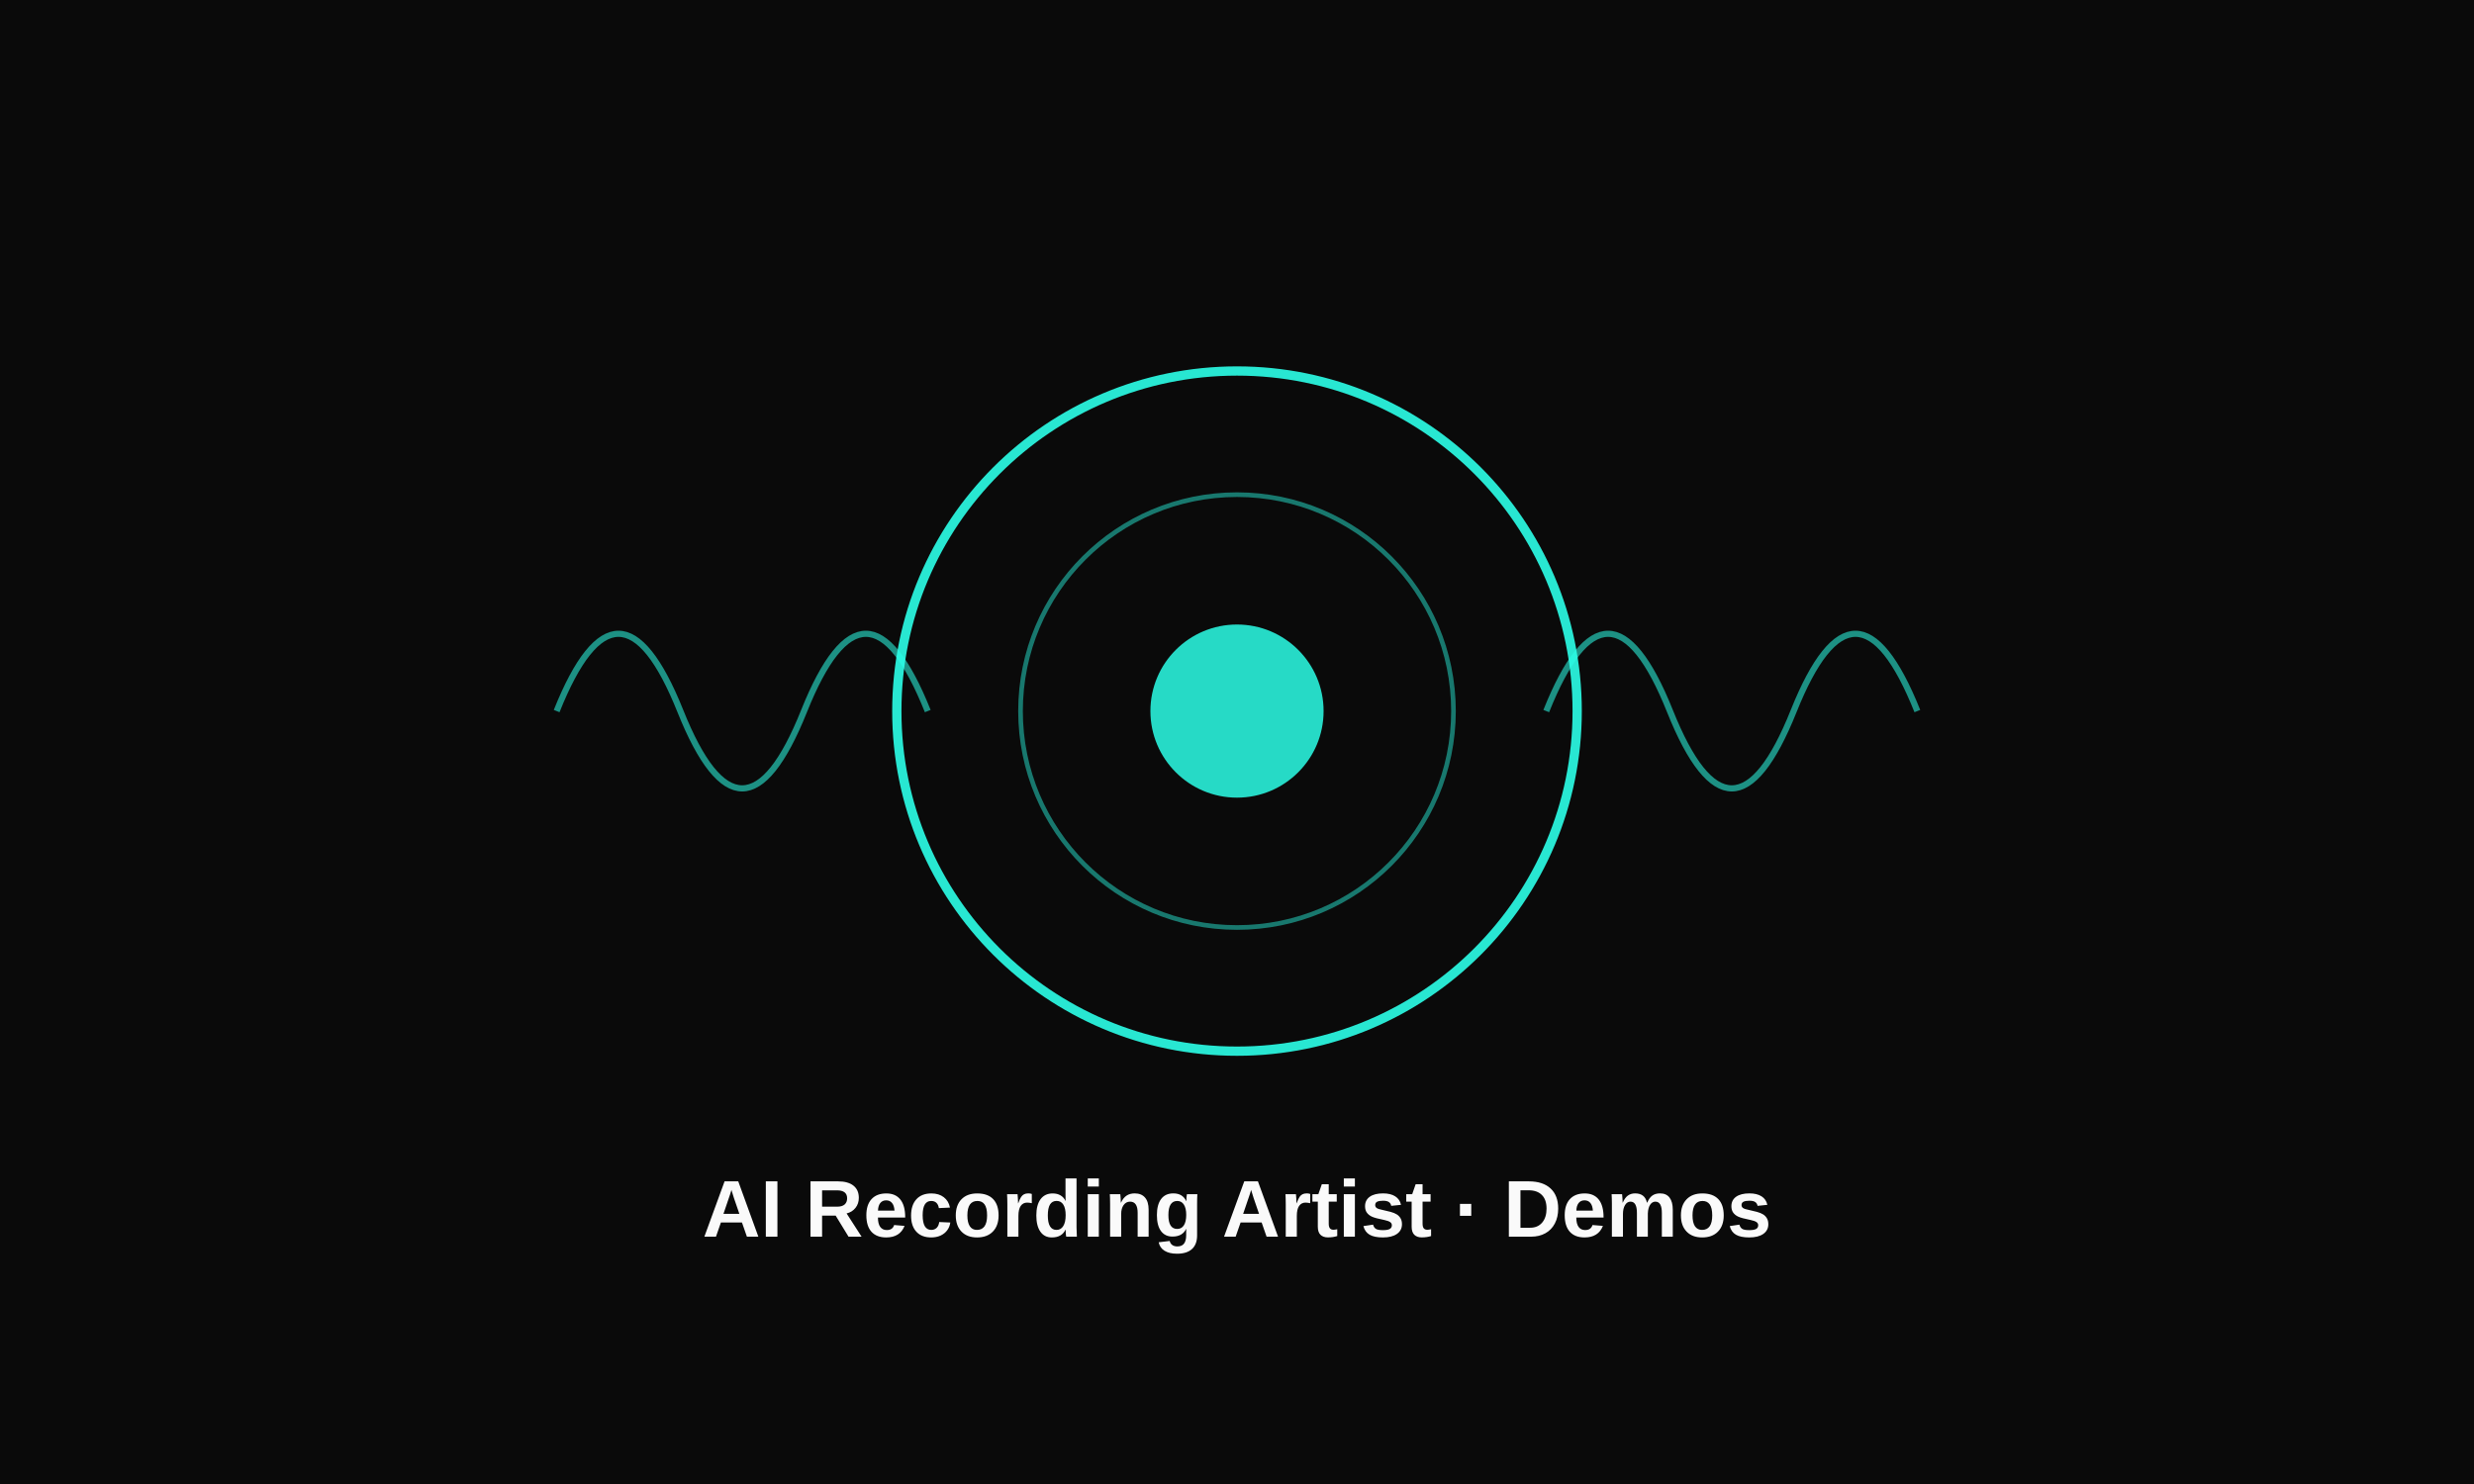
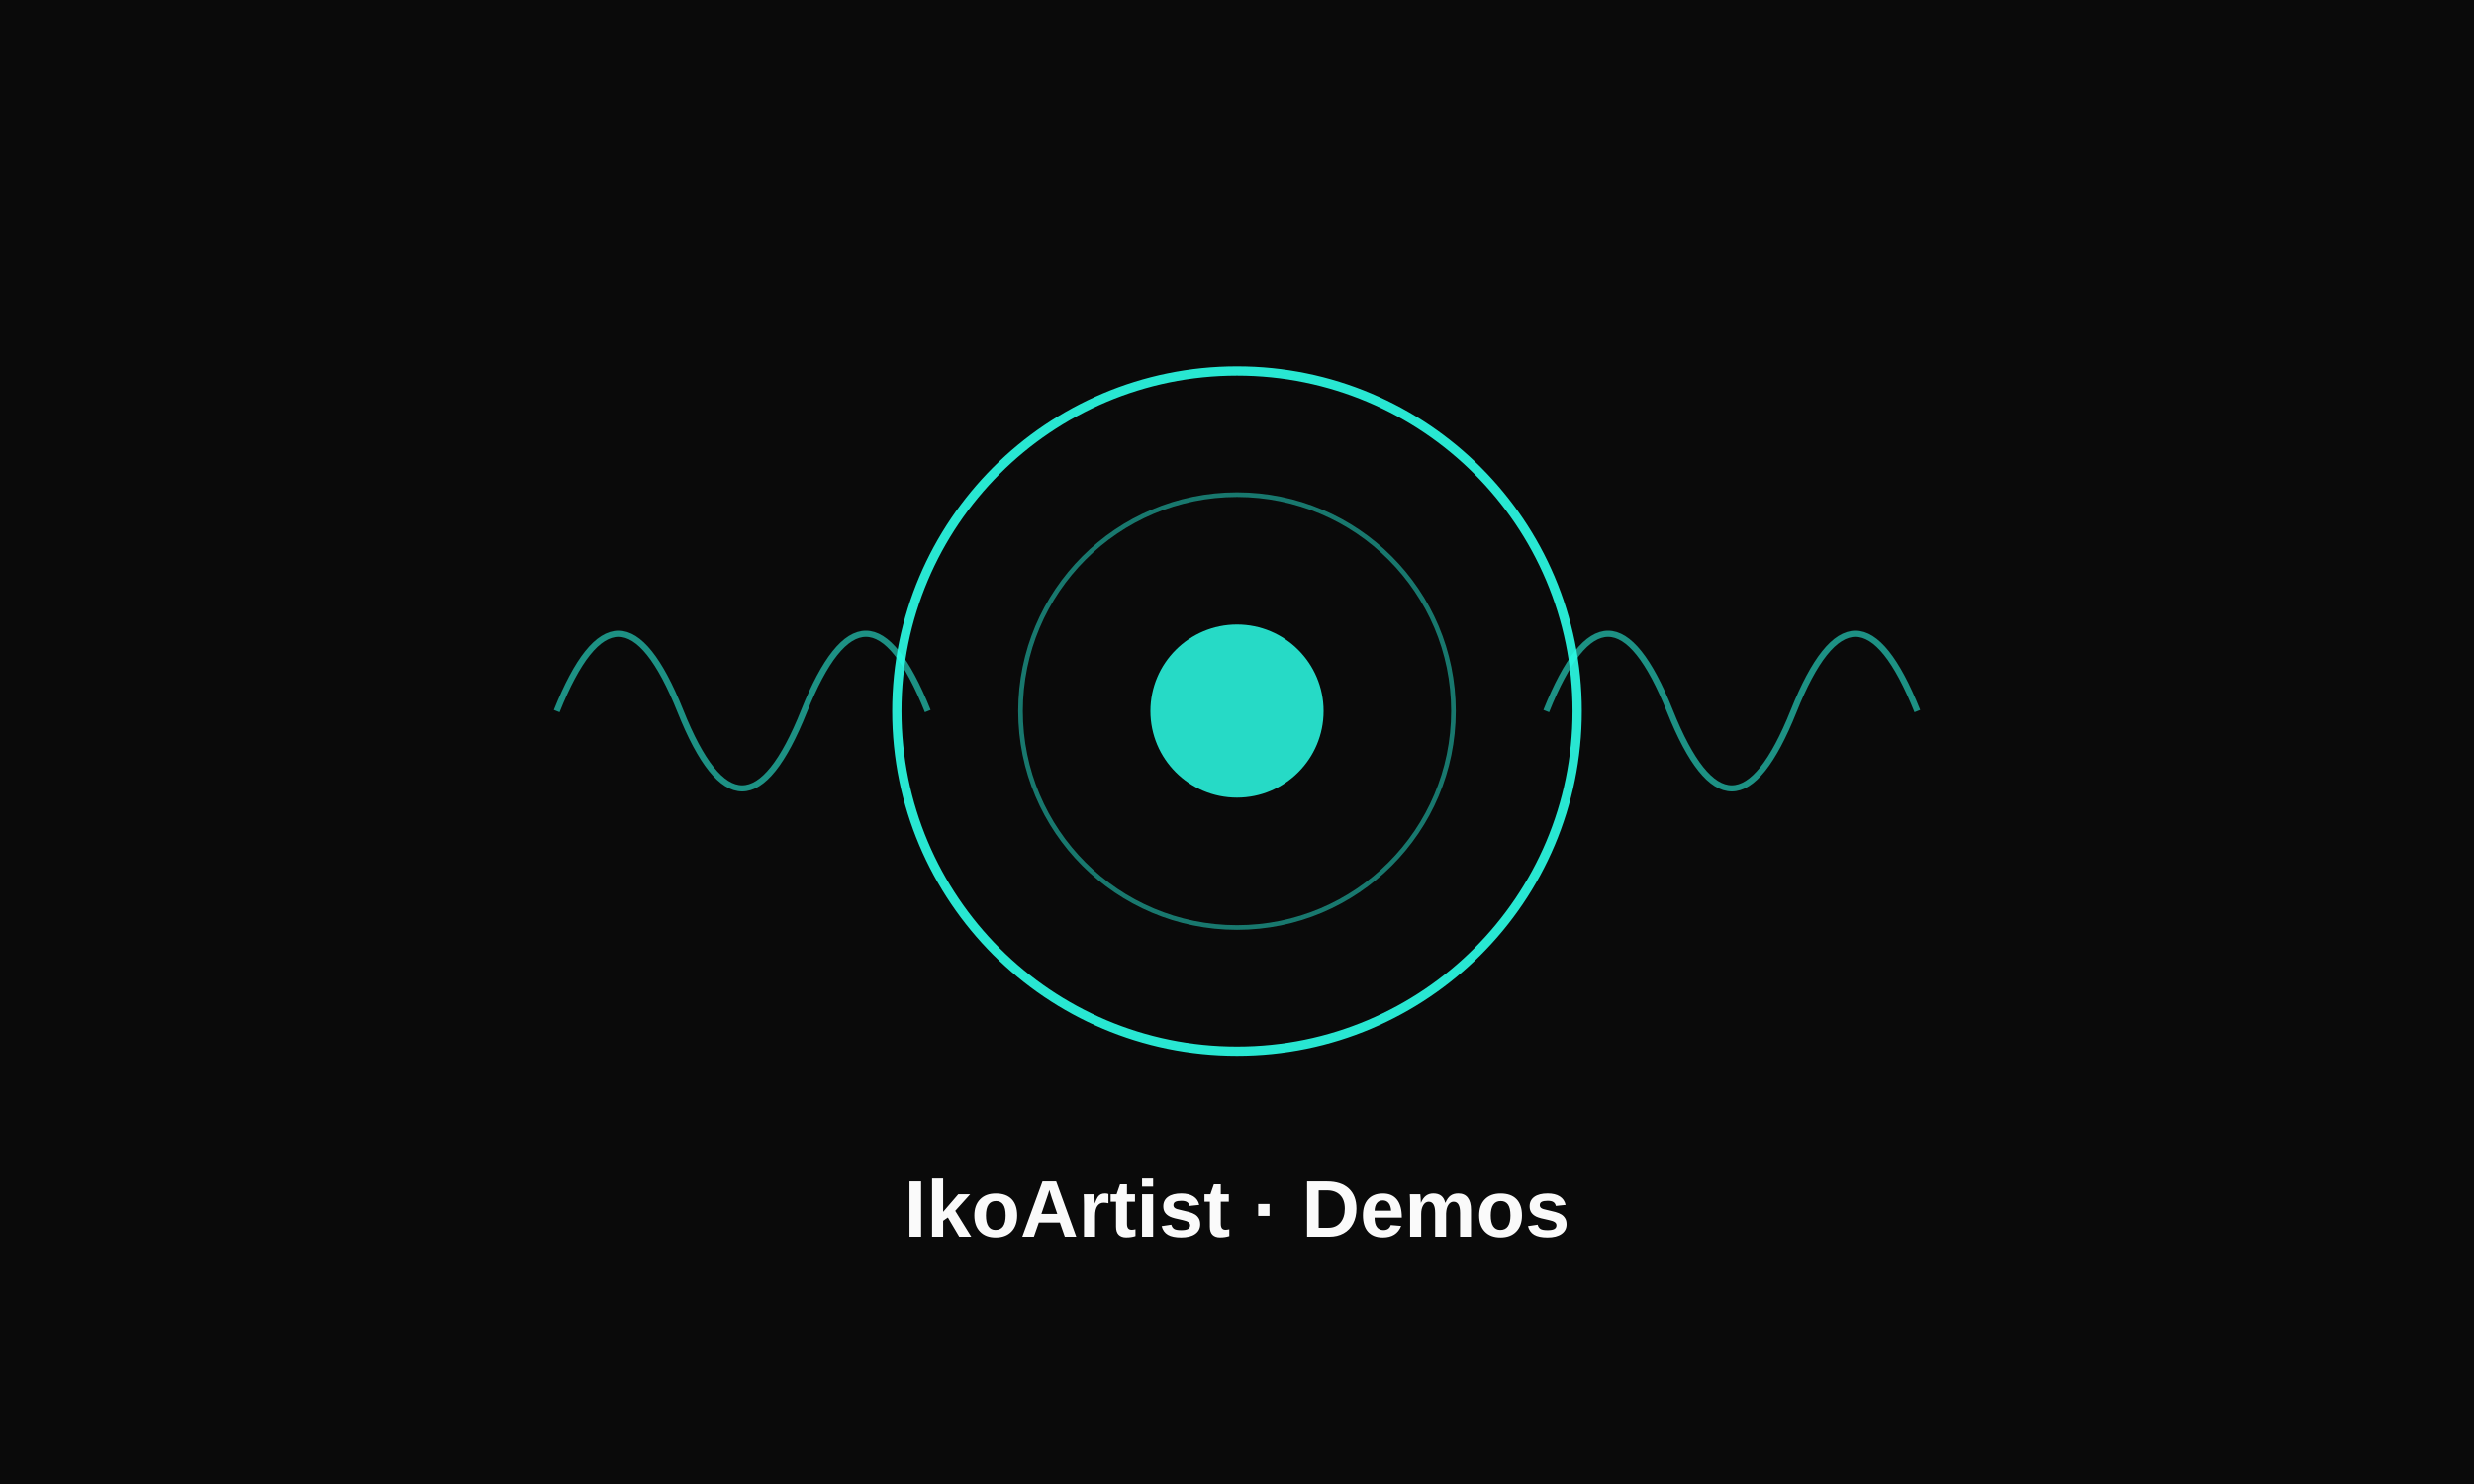
<svg xmlns="http://www.w3.org/2000/svg" width="800" height="480" viewBox="0 0 800 480" fill="none">
  <rect width="800" height="480" fill="#0a0a0a" />
  <circle cx="400" cy="230" r="110" stroke="#2bffe8" stroke-width="3" opacity="0.9" />
  <circle cx="400" cy="230" r="70" stroke="#2bffe8" stroke-width="1.5" opacity="0.45" />
  <circle cx="400" cy="230" r="28" fill="#2bffe8" opacity="0.85" />
  <path d="M180 230 Q200 180 220 230 T260 230 T300 230" stroke="#2bffe8" stroke-width="2" opacity="0.55" fill="none" />
  <path d="M500 230 Q520 180 540 230 T580 230 T620 230" stroke="#2bffe8" stroke-width="2" opacity="0.55" fill="none" />
-   <text x="400" y="400" text-anchor="middle" fill="#fafafa" font-family="Arial, sans-serif" font-size="26" font-weight="700">AI Recording Artist · Demos</text>
+   <text x="400" y="400" text-anchor="middle" fill="#fafafa" font-family="Arial, sans-serif" font-size="26" font-weight="700">IkoArtist · Demos</text>
</svg>
